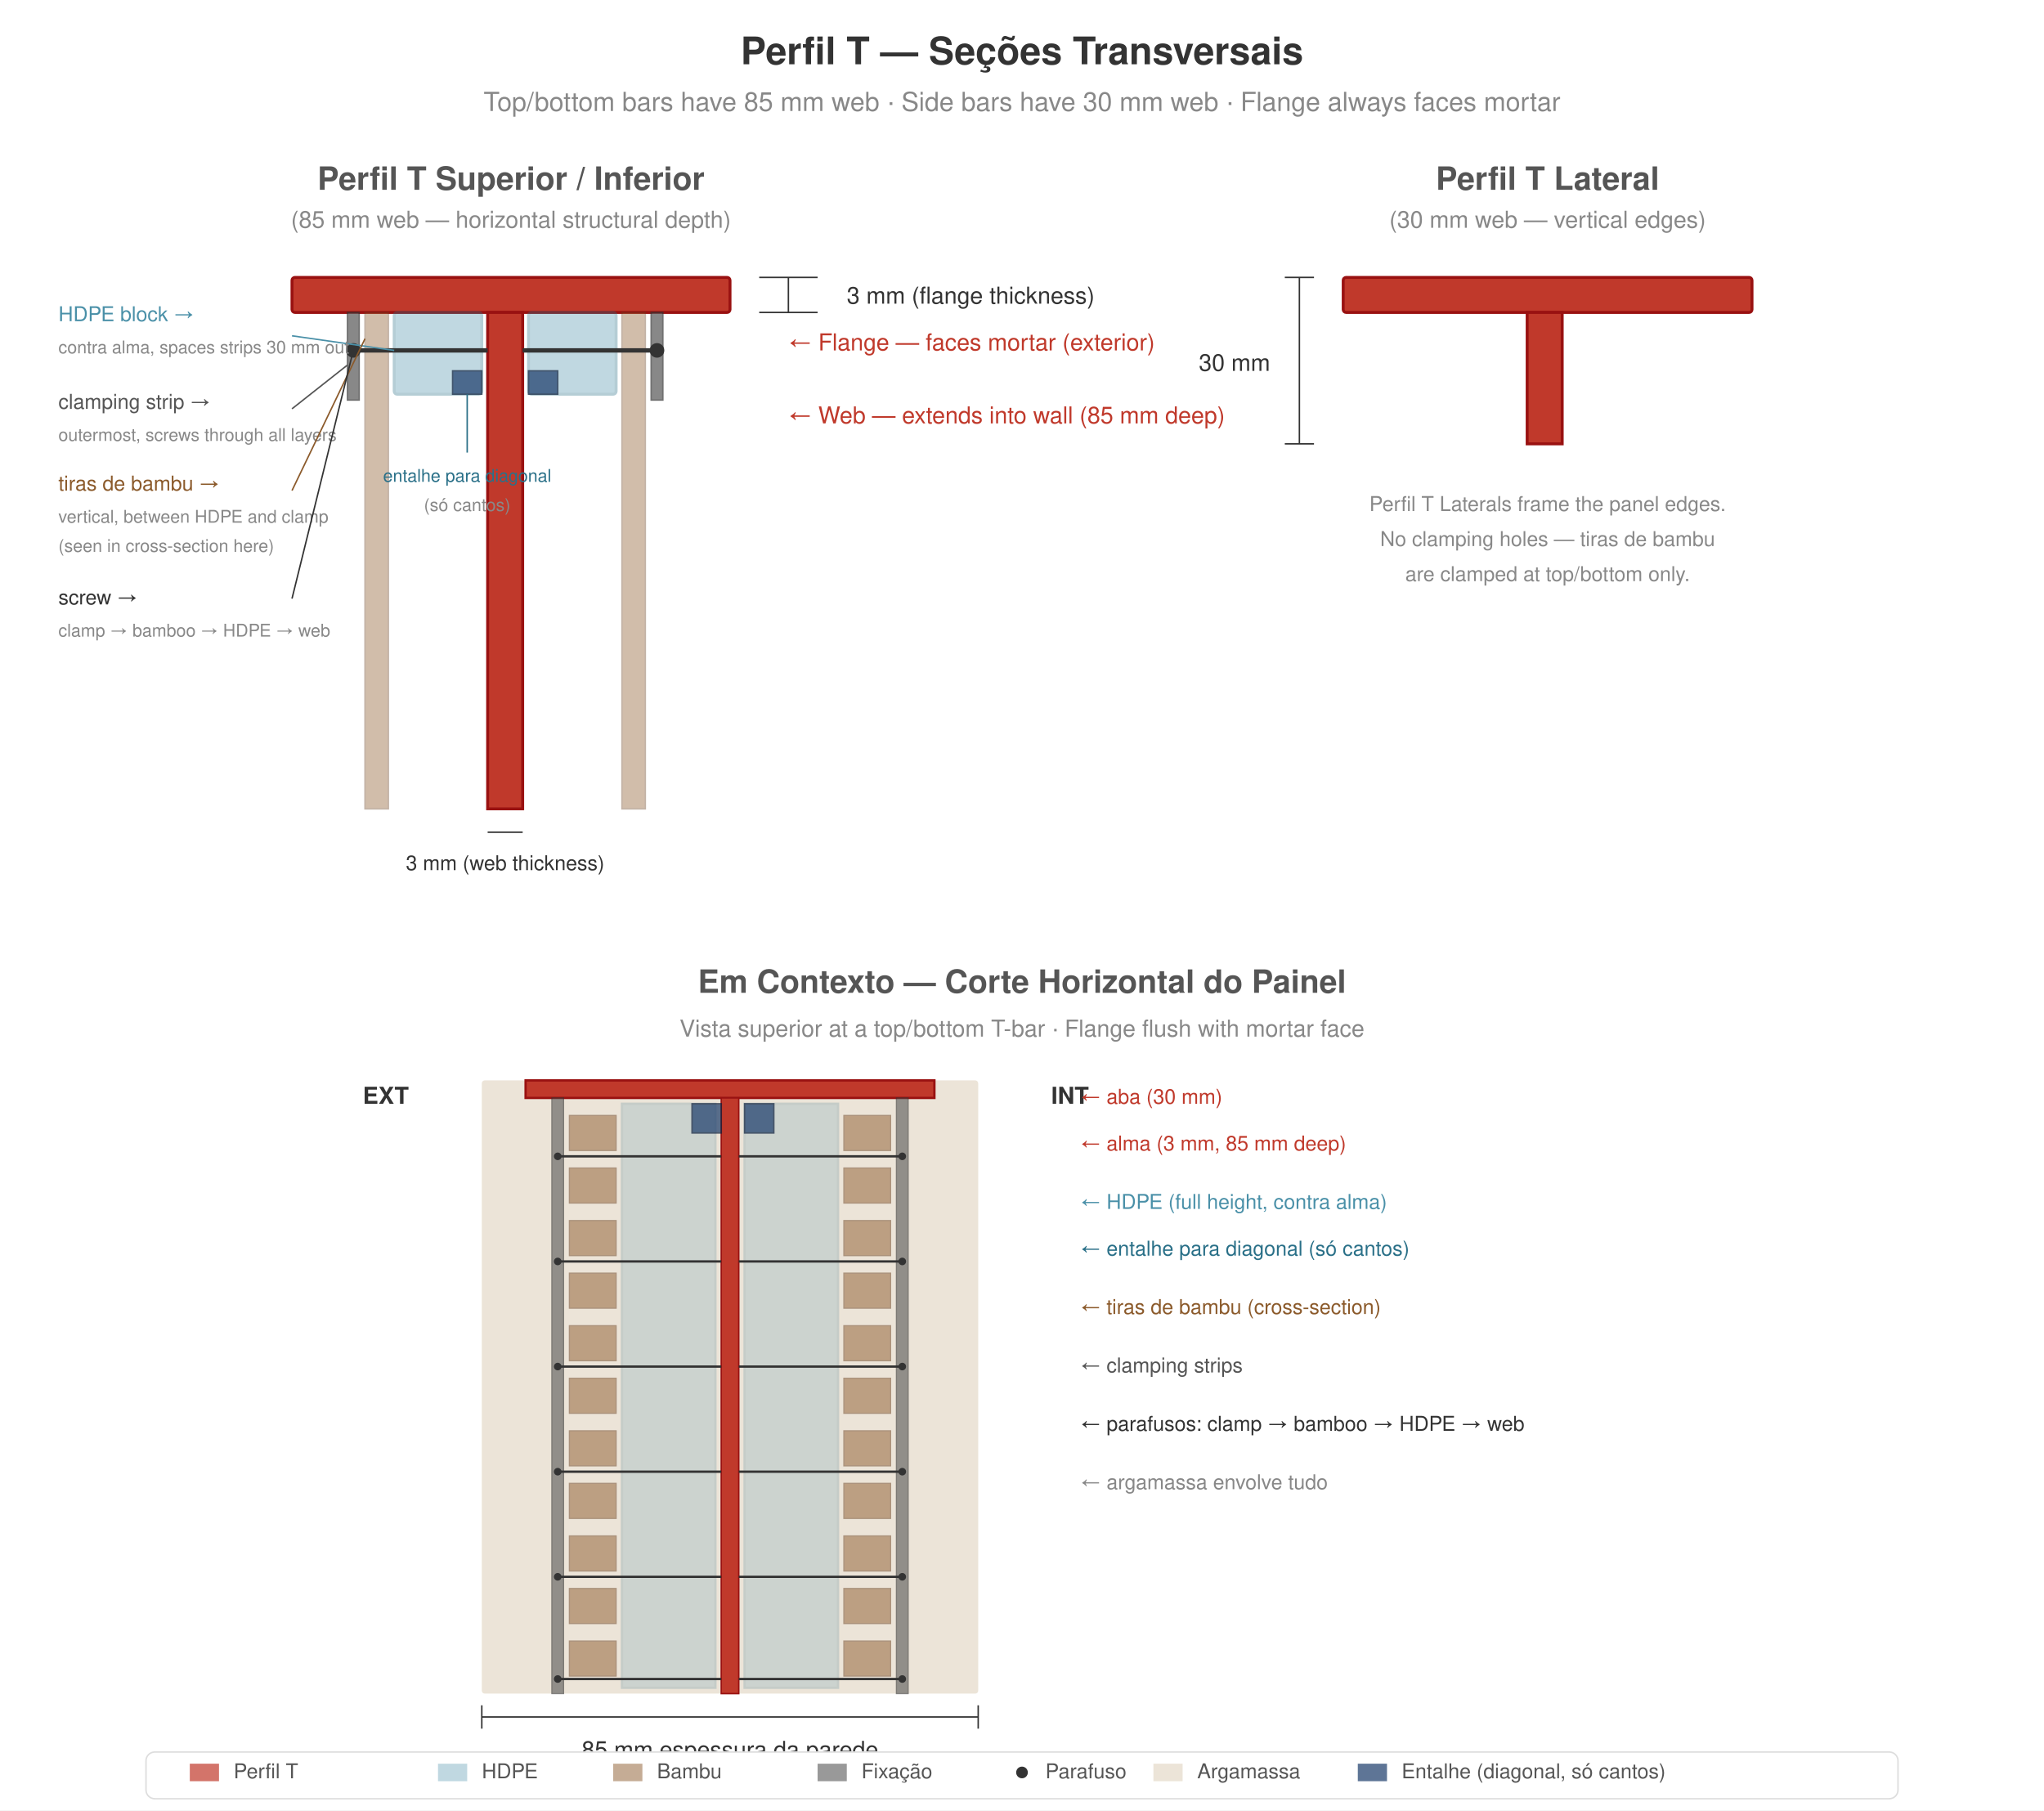
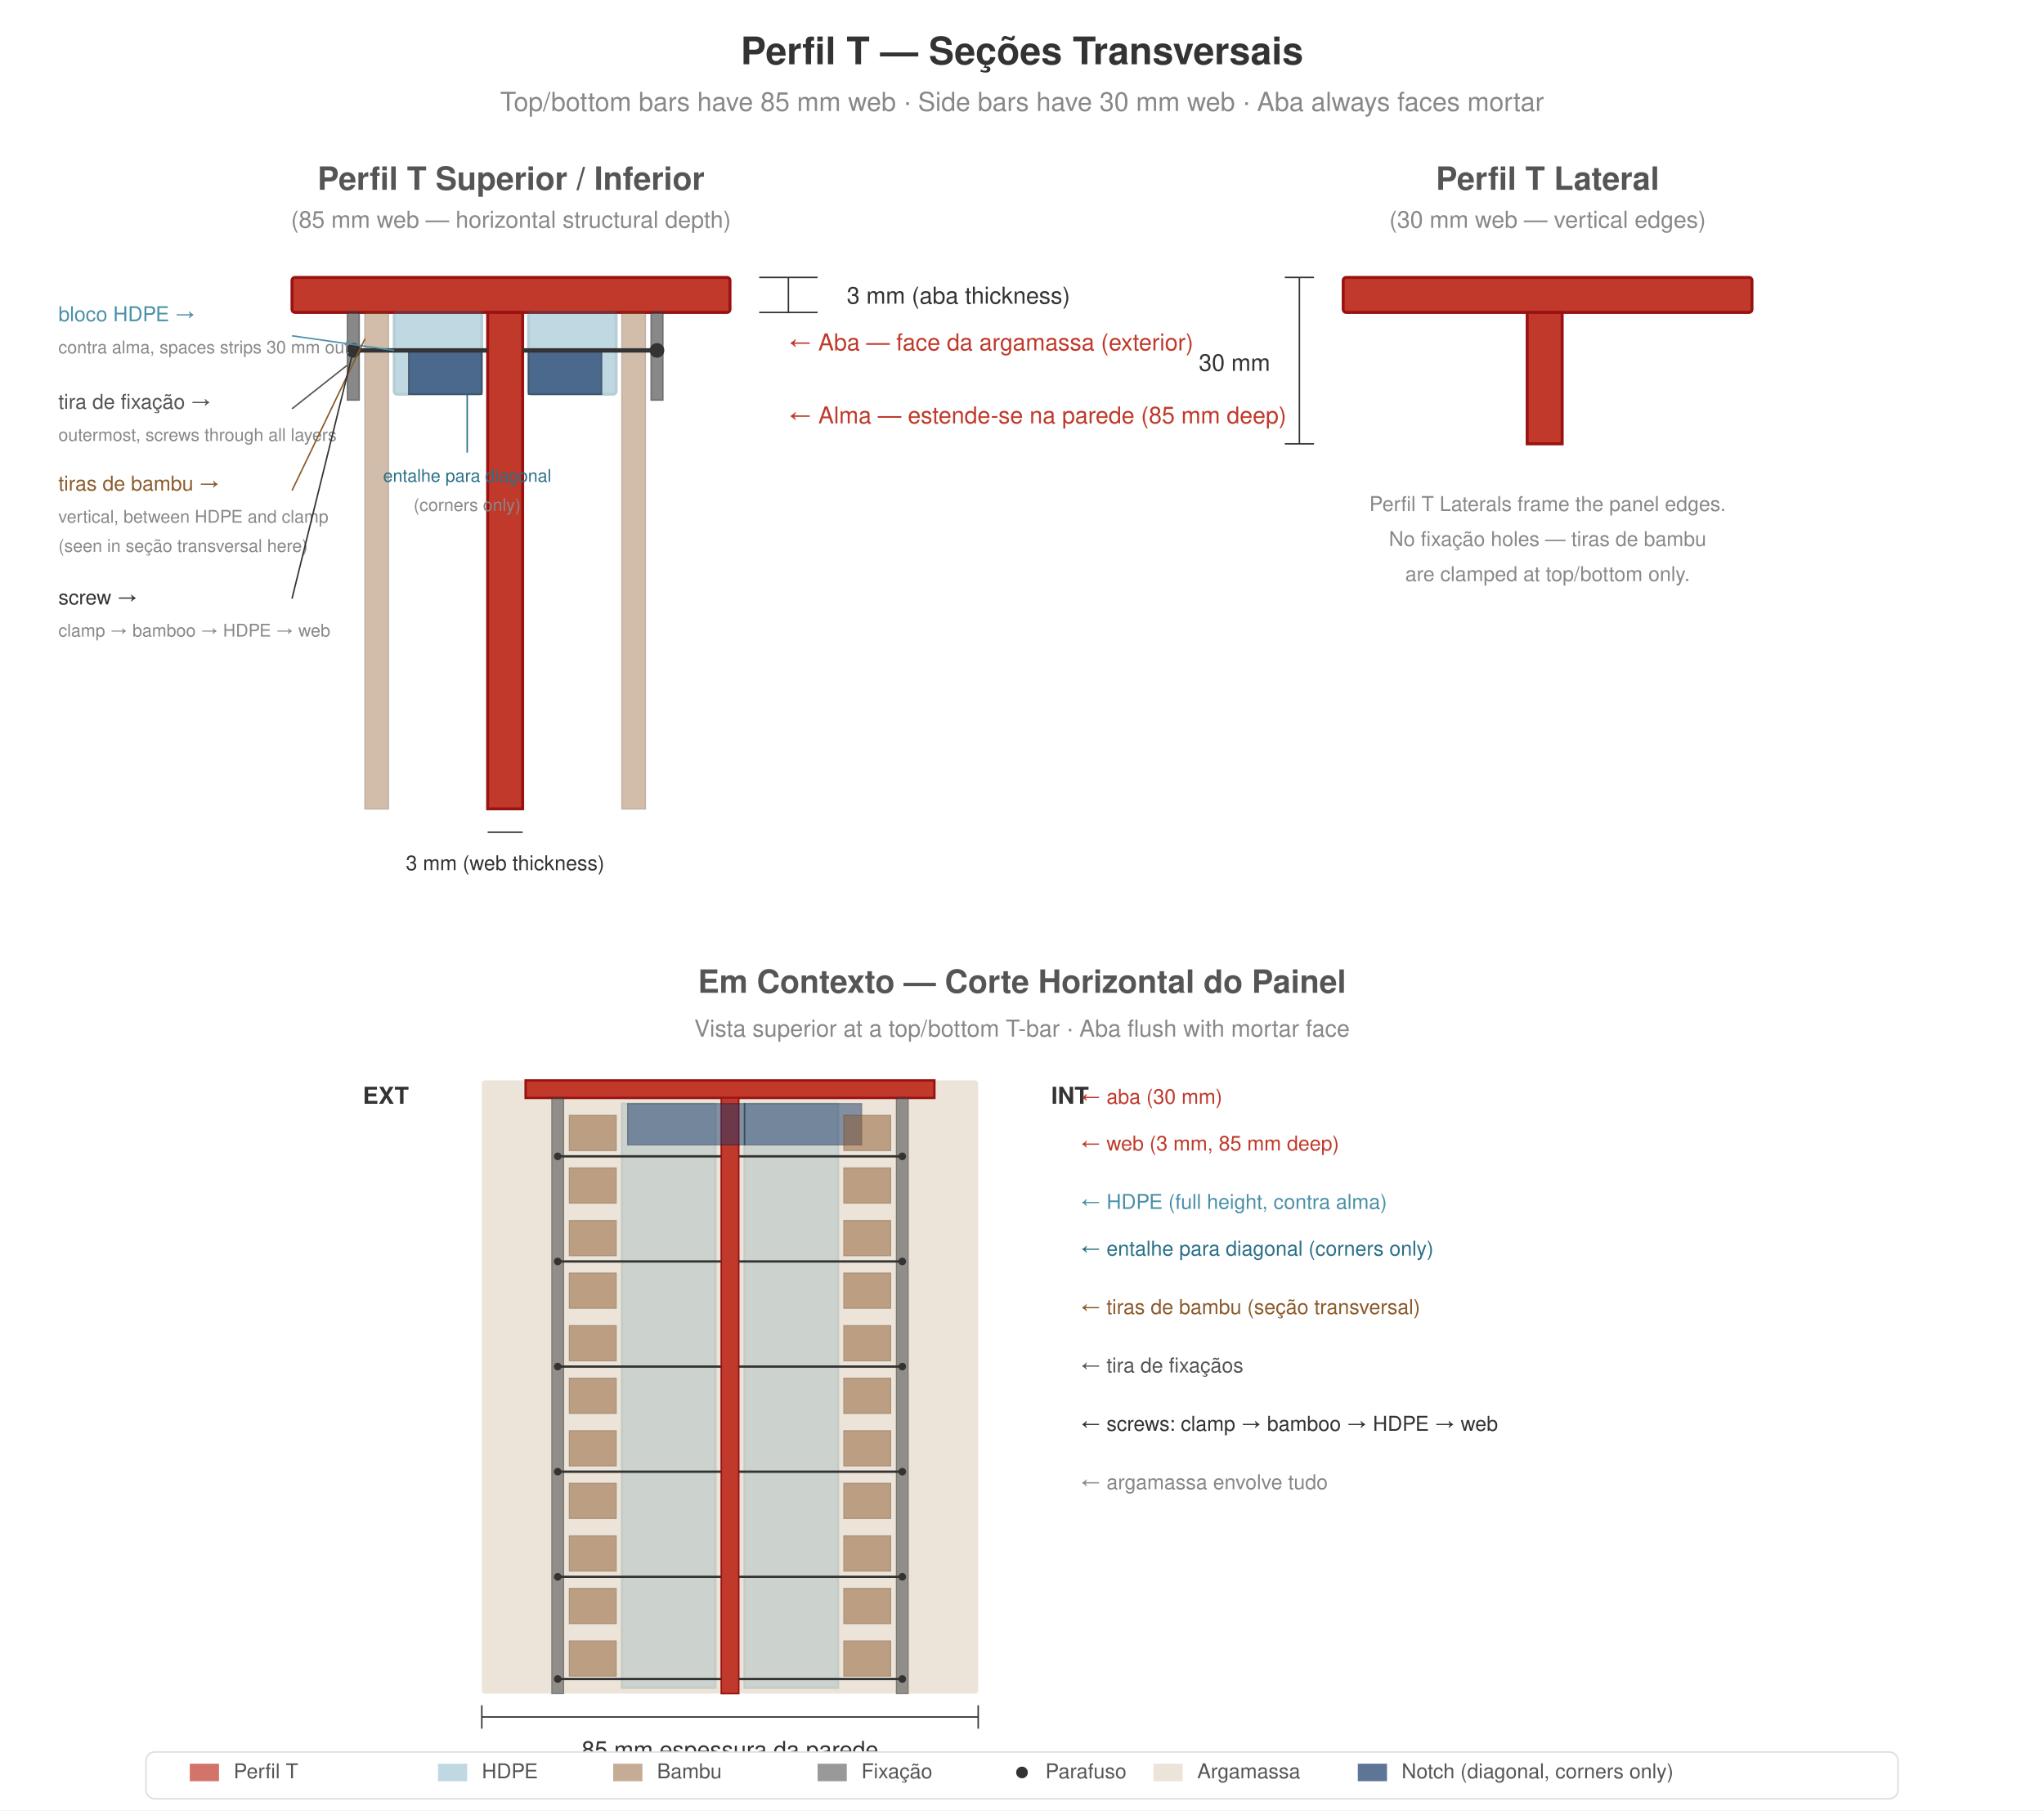
<svg xmlns="http://www.w3.org/2000/svg" viewBox="0 0 700 620" style="background:#ffffff">
  <rect width="100%" height="100%" fill="white" />
  <text x="350" y="22" text-anchor="middle" font-size="13" fill="#333" font-weight="bold" font-family="Helvetica,Arial,sans-serif">Perfil T — Seções Transversais</text>
-   <text x="350" y="38" text-anchor="middle" font-size="9" fill="#888" font-family="Helvetica,Arial,sans-serif">Top/bottom bars have 85 mm web · Side bars have 30 mm web · Flange always faces mortar</text>
+   <text x="350" y="38" text-anchor="middle" font-size="9" fill="#888" font-family="Helvetica,Arial,sans-serif">Top/bottom bars have 85 mm web · Side bars have 30 mm web · Aba always faces mortar</text>
  <text x="175" y="65" text-anchor="middle" font-size="11" fill="#555" font-weight="bold" font-family="Helvetica,Arial,sans-serif">Perfil T Superior / Inferior</text>
  <text x="175" y="78" text-anchor="middle" font-size="8" fill="#888" font-family="Helvetica,Arial,sans-serif">(85 mm web — horizontal structural depth)</text>
  <rect x="100" y="95" width="150" height="12" fill="#c0392b" stroke="#911" stroke-width="1" rx="1" />
  <rect x="167" y="107" width="12" height="170" fill="#c0392b" stroke="#911" stroke-width="1" />
  <rect x="135" y="107" width="30" height="28" fill="#4a90a8" opacity="0.35" stroke="#2a7088" stroke-width="1" rx="1" />
-   <rect x="155" y="127" width="10" height="8" fill="#1a3a6a" opacity="0.7" stroke="#0d1f3c" stroke-width="0.5" />
+   <rect x="140" y="120" width="25" height="15" fill="#1a3a6a" opacity="0.7" stroke="#0d1f3c" stroke-width="0.5" />
  <rect x="181" y="107" width="30" height="28" fill="#4a90a8" opacity="0.35" stroke="#2a7088" stroke-width="1" rx="1" />
-   <rect x="181" y="127" width="10" height="8" fill="#1a3a6a" opacity="0.7" stroke="#0d1f3c" stroke-width="0.5" />
+   <rect x="181" y="120" width="25" height="15" fill="#1a3a6a" opacity="0.7" stroke="#0d1f3c" stroke-width="0.5" />
  <rect x="125" y="107" width="8" height="170" fill="#8B5A2B" opacity="0.4" stroke="#6a4020" stroke-width="0.5" />
  <rect x="213" y="107" width="8" height="170" fill="#8B5A2B" opacity="0.4" stroke="#6a4020" stroke-width="0.5" />
  <rect x="119" y="107" width="4" height="30" fill="#555" opacity="0.7" stroke="#333" stroke-width="0.5" />
  <rect x="223" y="107" width="4" height="30" fill="#555" opacity="0.7" stroke="#333" stroke-width="0.5" />
  <line x1="121" y1="120" x2="167" y2="120" stroke="#333" stroke-width="1.5" />
  <circle cx="121" cy="120" r="2.5" fill="#333" />
  <line x1="225" y1="120" x2="179" y2="120" stroke="#333" stroke-width="1.5" />
  <circle cx="225" cy="120" r="2.5" fill="#333" />
  <line x1="160" y1="135" x2="160" y2="155" stroke="#2a7088" stroke-width="0.5" />
  <text x="160" y="165" text-anchor="middle" font-size="6" fill="#2a7088" font-family="Helvetica,Arial,sans-serif">entalhe para diagonal</text>
-   <text x="160" y="175" text-anchor="middle" font-size="6" fill="#888" font-family="Helvetica,Arial,sans-serif">(só cantos)</text>
+   <text x="160" y="175" text-anchor="middle" font-size="6" fill="#888" font-family="Helvetica,Arial,sans-serif">(corners only)</text>
  <line x1="260" y1="95" x2="280" y2="95" stroke="#333" stroke-width="0.5" />
  <line x1="260" y1="107" x2="280" y2="107" stroke="#333" stroke-width="0.5" />
  <line x1="270" y1="95" x2="270" y2="107" stroke="#333" stroke-width="0.5" />
-   <text x="290" y="104" font-size="8" fill="#333" font-family="Helvetica,Arial,sans-serif">3 mm (flange thickness)</text>
+   <text x="290" y="104" font-size="8" fill="#333" font-family="Helvetica,Arial,sans-serif">3 mm (aba thickness)</text>
  <line x1="167" y1="285" x2="179" y2="285" stroke="#333" stroke-width="0.5" />
  <text x="173" y="298" text-anchor="middle" font-size="7" fill="#333" font-family="Helvetica,Arial,sans-serif">3 mm (web thickness)</text>
  <g font-family="Helvetica,Arial,sans-serif">
-     <text x="270" y="120" font-size="8" fill="#c0392b">← Flange — faces mortar (exterior)</text>
-     <text x="270" y="145" font-size="8" fill="#c0392b">← Web — extends into wall (85 mm deep)</text>
+     <text x="270" y="120" font-size="8" fill="#c0392b">← Aba — face da argamassa (exterior)</text>
+     <text x="270" y="145" font-size="8" fill="#c0392b">← Alma — estende-se na parede (85 mm deep)</text>
    <line x1="135" y1="120" x2="100" y2="115" stroke="#4a90a8" stroke-width="0.5" />
-     <text x="20" y="110" font-size="7" fill="#4a90a8">HDPE block →</text>
+     <text x="20" y="110" font-size="7" fill="#4a90a8">bloco HDPE →</text>
    <text x="20" y="121" font-size="6" fill="#888">contra alma, spaces strips 30 mm out</text>
    <line x1="119" y1="125" x2="100" y2="140" stroke="#555" stroke-width="0.5" />
-     <text x="20" y="140" font-size="7" fill="#555">clamping strip →</text>
+     <text x="20" y="140" font-size="7" fill="#555">tira de fixação →</text>
    <text x="20" y="151" font-size="6" fill="#888">outermost, screws through all layers</text>
    <line x1="125" y1="116" x2="100" y2="168" stroke="#8B5A2B" stroke-width="0.5" />
    <text x="20" y="168" font-size="7" fill="#8B5A2B">tiras de bambu →</text>
    <text x="20" y="179" font-size="6" fill="#888">vertical, between HDPE and clamp</text>
-     <text x="20" y="189" font-size="6" fill="#888">(seen in cross-section here)</text>
+     <text x="20" y="189" font-size="6" fill="#888">(seen in seção transversal here)</text>
    <line x1="121" y1="120" x2="100" y2="205" stroke="#333" stroke-width="0.5" />
    <text x="20" y="207" font-size="7" fill="#333">screw →</text>
    <text x="20" y="218" font-size="6" fill="#888">clamp → bamboo → HDPE → web</text>
  </g>
  <text x="530" y="65" text-anchor="middle" font-size="11" fill="#555" font-weight="bold" font-family="Helvetica,Arial,sans-serif">Perfil T Lateral</text>
  <text x="530" y="78" text-anchor="middle" font-size="8" fill="#888" font-family="Helvetica,Arial,sans-serif">(30 mm web — vertical edges)</text>
  <rect x="460" y="95" width="140" height="12" fill="#c0392b" stroke="#911" stroke-width="1" rx="1" />
  <rect x="523" y="107" width="12" height="45" fill="#c0392b" stroke="#911" stroke-width="1" />
  <line x1="445" y1="95" x2="445" y2="152" stroke="#333" stroke-width="0.5" />
  <line x1="440" y1="95" x2="450" y2="95" stroke="#333" stroke-width="0.5" />
  <line x1="440" y1="152" x2="450" y2="152" stroke="#333" stroke-width="0.5" />
  <text x="435" y="127" text-anchor="end" font-size="8" fill="#333" font-family="Helvetica,Arial,sans-serif">30 mm</text>
  <text x="530" y="175" text-anchor="middle" font-size="7" fill="#888" font-family="Helvetica,Arial,sans-serif">Perfil T Laterals frame the panel edges.</text>
-   <text x="530" y="187" text-anchor="middle" font-size="7" fill="#888" font-family="Helvetica,Arial,sans-serif">No clamping holes — tiras de bambu</text>
+   <text x="530" y="187" text-anchor="middle" font-size="7" fill="#888" font-family="Helvetica,Arial,sans-serif">No fixação holes — tiras de bambu</text>
  <text x="530" y="199" text-anchor="middle" font-size="7" fill="#888" font-family="Helvetica,Arial,sans-serif">are clamped at top/bottom only.</text>
  <text x="350" y="340" text-anchor="middle" font-size="11" fill="#555" font-weight="bold" font-family="Helvetica,Arial,sans-serif">Em Contexto — Corte Horizontal do Painel</text>
-   <text x="350" y="355" text-anchor="middle" font-size="8" fill="#888" font-family="Helvetica,Arial,sans-serif">Vista superior at a top/bottom T-bar · Flange flush with mortar face</text>
+   <text x="350" y="355" text-anchor="middle" font-size="8" fill="#888" font-family="Helvetica,Arial,sans-serif">Vista superior at a top/bottom T-bar · Aba flush with mortar face</text>
  <g transform="translate(0, 370)">
    <rect x="165" y="0" width="170" height="210" fill="#d4c4a8" opacity="0.45" rx="1" />
    <rect x="180" y="0" width="140" height="6" fill="#c0392b" stroke="#911" stroke-width="0.8" />
    <rect x="247" y="6" width="6" height="204" fill="#c0392b" stroke="#911" stroke-width="0.5" />
    <rect x="213" y="8" width="32" height="200" fill="#4a90a8" opacity="0.2" stroke="#2a7088" stroke-width="0.8" />
    <rect x="255" y="8" width="32" height="200" fill="#4a90a8" opacity="0.2" stroke="#2a7088" stroke-width="0.8" />
-     <rect x="237" y="8" width="10" height="10" fill="#1a3a6a" opacity="0.7" stroke="#0d1f3c" stroke-width="0.5" />
-     <rect x="255" y="8" width="10" height="10" fill="#1a3a6a" opacity="0.7" stroke="#0d1f3c" stroke-width="0.5" />
+     <rect x="215" y="8" width="40" height="14" fill="#1a3a6a" opacity="0.5" stroke="#0d1f3c" stroke-width="0.5" />
+     <rect x="255" y="8" width="40" height="14" fill="#1a3a6a" opacity="0.5" stroke="#0d1f3c" stroke-width="0.5" />
    <g fill="#8B5A2B" opacity="0.5" stroke="#6a4020" stroke-width="0.4">
      <rect x="195" y="12" width="16" height="12" />
      <rect x="195" y="30" width="16" height="12" />
      <rect x="195" y="48" width="16" height="12" />
      <rect x="195" y="66" width="16" height="12" />
      <rect x="195" y="84" width="16" height="12" />
      <rect x="195" y="102" width="16" height="12" />
      <rect x="195" y="120" width="16" height="12" />
      <rect x="195" y="138" width="16" height="12" />
      <rect x="195" y="156" width="16" height="12" />
      <rect x="195" y="174" width="16" height="12" />
      <rect x="195" y="192" width="16" height="12" />
      <rect x="289" y="12" width="16" height="12" />
      <rect x="289" y="30" width="16" height="12" />
      <rect x="289" y="48" width="16" height="12" />
      <rect x="289" y="66" width="16" height="12" />
      <rect x="289" y="84" width="16" height="12" />
      <rect x="289" y="102" width="16" height="12" />
      <rect x="289" y="120" width="16" height="12" />
      <rect x="289" y="138" width="16" height="12" />
      <rect x="289" y="156" width="16" height="12" />
      <rect x="289" y="174" width="16" height="12" />
      <rect x="289" y="192" width="16" height="12" />
    </g>
    <rect x="189" y="6" width="4" height="204" fill="#555" opacity="0.6" stroke="#333" stroke-width="0.4" />
    <rect x="307" y="6" width="4" height="204" fill="#555" opacity="0.6" stroke="#333" stroke-width="0.4" />
    <g stroke="#333" stroke-width="0.8">
      <line x1="191" y1="26" x2="247" y2="26" />
      <line x1="191" y1="62" x2="247" y2="62" />
      <line x1="191" y1="98" x2="247" y2="98" />
      <line x1="191" y1="134" x2="247" y2="134" />
      <line x1="191" y1="170" x2="247" y2="170" />
      <line x1="191" y1="205" x2="247" y2="205" />
    </g>
    <g fill="#333">
      <circle cx="191" cy="26" r="1.3" />
      <circle cx="191" cy="62" r="1.3" />
      <circle cx="191" cy="98" r="1.3" />
      <circle cx="191" cy="134" r="1.3" />
      <circle cx="191" cy="170" r="1.3" />
      <circle cx="191" cy="205" r="1.3" />
    </g>
    <g stroke="#333" stroke-width="0.8">
      <line x1="309" y1="26" x2="253" y2="26" />
      <line x1="309" y1="62" x2="253" y2="62" />
      <line x1="309" y1="98" x2="253" y2="98" />
      <line x1="309" y1="134" x2="253" y2="134" />
      <line x1="309" y1="170" x2="253" y2="170" />
      <line x1="309" y1="205" x2="253" y2="205" />
    </g>
    <g fill="#333">
      <circle cx="309" cy="26" r="1.3" />
      <circle cx="309" cy="62" r="1.3" />
      <circle cx="309" cy="98" r="1.3" />
      <circle cx="309" cy="134" r="1.3" />
      <circle cx="309" cy="170" r="1.3" />
      <circle cx="309" cy="205" r="1.3" />
    </g>
    <text x="140" y="8" text-anchor="end" font-size="8" fill="#333" font-weight="bold" font-family="Helvetica,Arial,sans-serif">EXT</text>
    <text x="360" y="8" font-size="8" fill="#333" font-weight="bold" font-family="Helvetica,Arial,sans-serif">INT</text>
    <g font-family="Helvetica,Arial,sans-serif">
      <text x="370" y="8" font-size="7" fill="#c0392b">← aba (30 mm)</text>
-       <text x="370" y="24" font-size="7" fill="#c0392b">← alma (3 mm, 85 mm deep)</text>
+       <text x="370" y="24" font-size="7" fill="#c0392b">← web (3 mm, 85 mm deep)</text>
      <text x="370" y="44" font-size="7" fill="#4a90a8">← HDPE (full height, contra alma)</text>
-       <text x="370" y="60" font-size="7" fill="#2a7088">← entalhe para diagonal (só cantos)</text>
-       <text x="370" y="80" font-size="7" fill="#8B5A2B">← tiras de bambu (cross-section)</text>
-       <text x="370" y="100" font-size="7" fill="#555">← clamping strips</text>
-       <text x="370" y="120" font-size="7" fill="#333">← parafusos: clamp → bamboo → HDPE → web</text>
+       <text x="370" y="60" font-size="7" fill="#2a7088">← entalhe para diagonal (corners only)</text>
+       <text x="370" y="80" font-size="7" fill="#8B5A2B">← tiras de bambu (seção transversal)</text>
+       <text x="370" y="100" font-size="7" fill="#555">← tira de fixaçãos</text>
+       <text x="370" y="120" font-size="7" fill="#333">← screws: clamp → bamboo → HDPE → web</text>
      <text x="370" y="140" font-size="7" fill="#888">← argamassa envolve tudo</text>
    </g>
    <line x1="165" y1="218" x2="335" y2="218" stroke="#333" stroke-width="0.5" />
    <line x1="165" y1="214" x2="165" y2="222" stroke="#333" stroke-width="0.5" />
    <line x1="335" y1="214" x2="335" y2="222" stroke="#333" stroke-width="0.5" />
    <text x="250" y="232" text-anchor="middle" font-size="8" fill="#333" font-family="Helvetica,Arial,sans-serif">85 mm espessura da parede</text>
  </g>
  <g transform="translate(50, 600)" font-family="Helvetica,Arial,sans-serif" font-size="7" fill="#555">
    <rect x="0" y="0" width="600" height="16" fill="white" stroke="#ddd" stroke-width="0.5" rx="3" />
    <rect x="15" y="4" width="10" height="6" fill="#c0392b" opacity="0.7" />
    <text x="30" y="9">Perfil T</text>
    <rect x="100" y="4" width="10" height="6" fill="#4a90a8" opacity="0.35" />
    <text x="115" y="9">HDPE</text>
    <rect x="160" y="4" width="10" height="6" fill="#8B5A2B" opacity="0.5" />
    <text x="175" y="9">Bambu</text>
    <rect x="230" y="4" width="10" height="6" fill="#555" opacity="0.6" />
    <text x="245" y="9">Fixação</text>
    <circle cx="300" cy="7" r="2" fill="#333" />
    <text x="308" y="9">Parafuso</text>
    <rect x="345" y="4" width="10" height="6" fill="#d4c4a8" opacity="0.45" />
    <text x="360" y="9">Argamassa</text>
    <rect x="415" y="4" width="10" height="6" fill="#1a3a6a" opacity="0.7" />
-     <text x="430" y="9">Entalhe (diagonal, só cantos)</text>
+     <text x="430" y="9">Notch (diagonal, corners only)</text>
  </g>
</svg>
